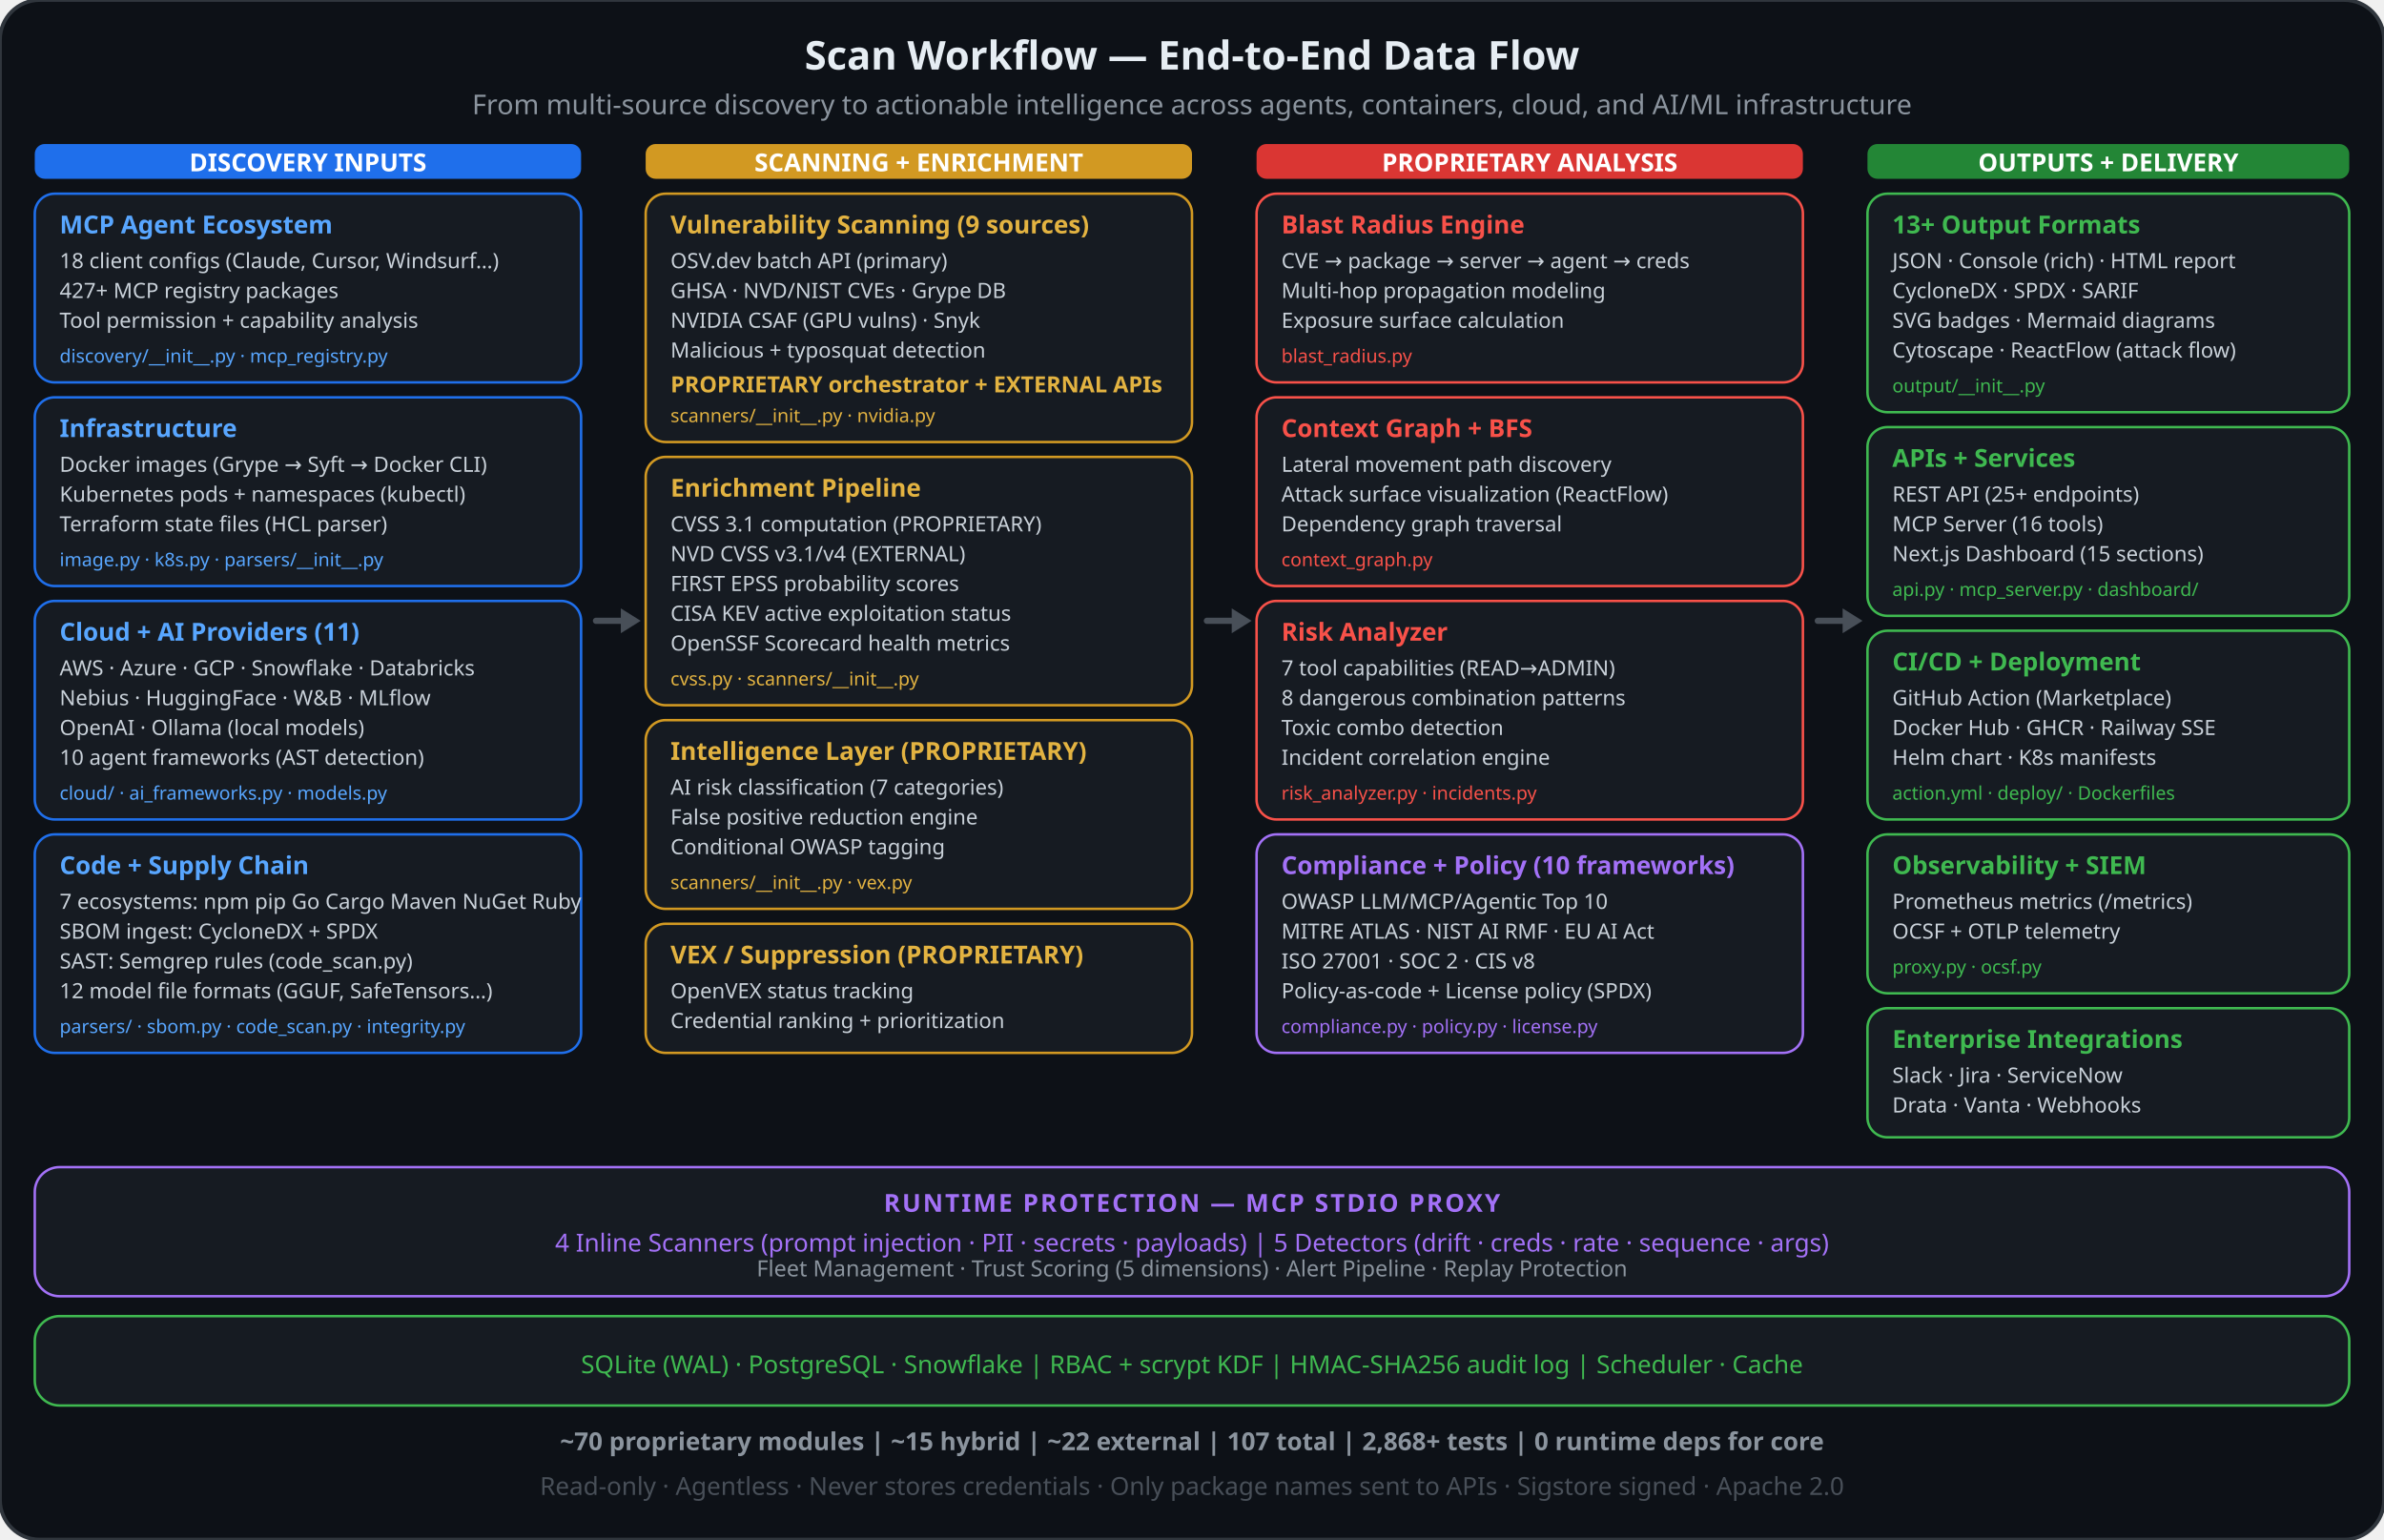
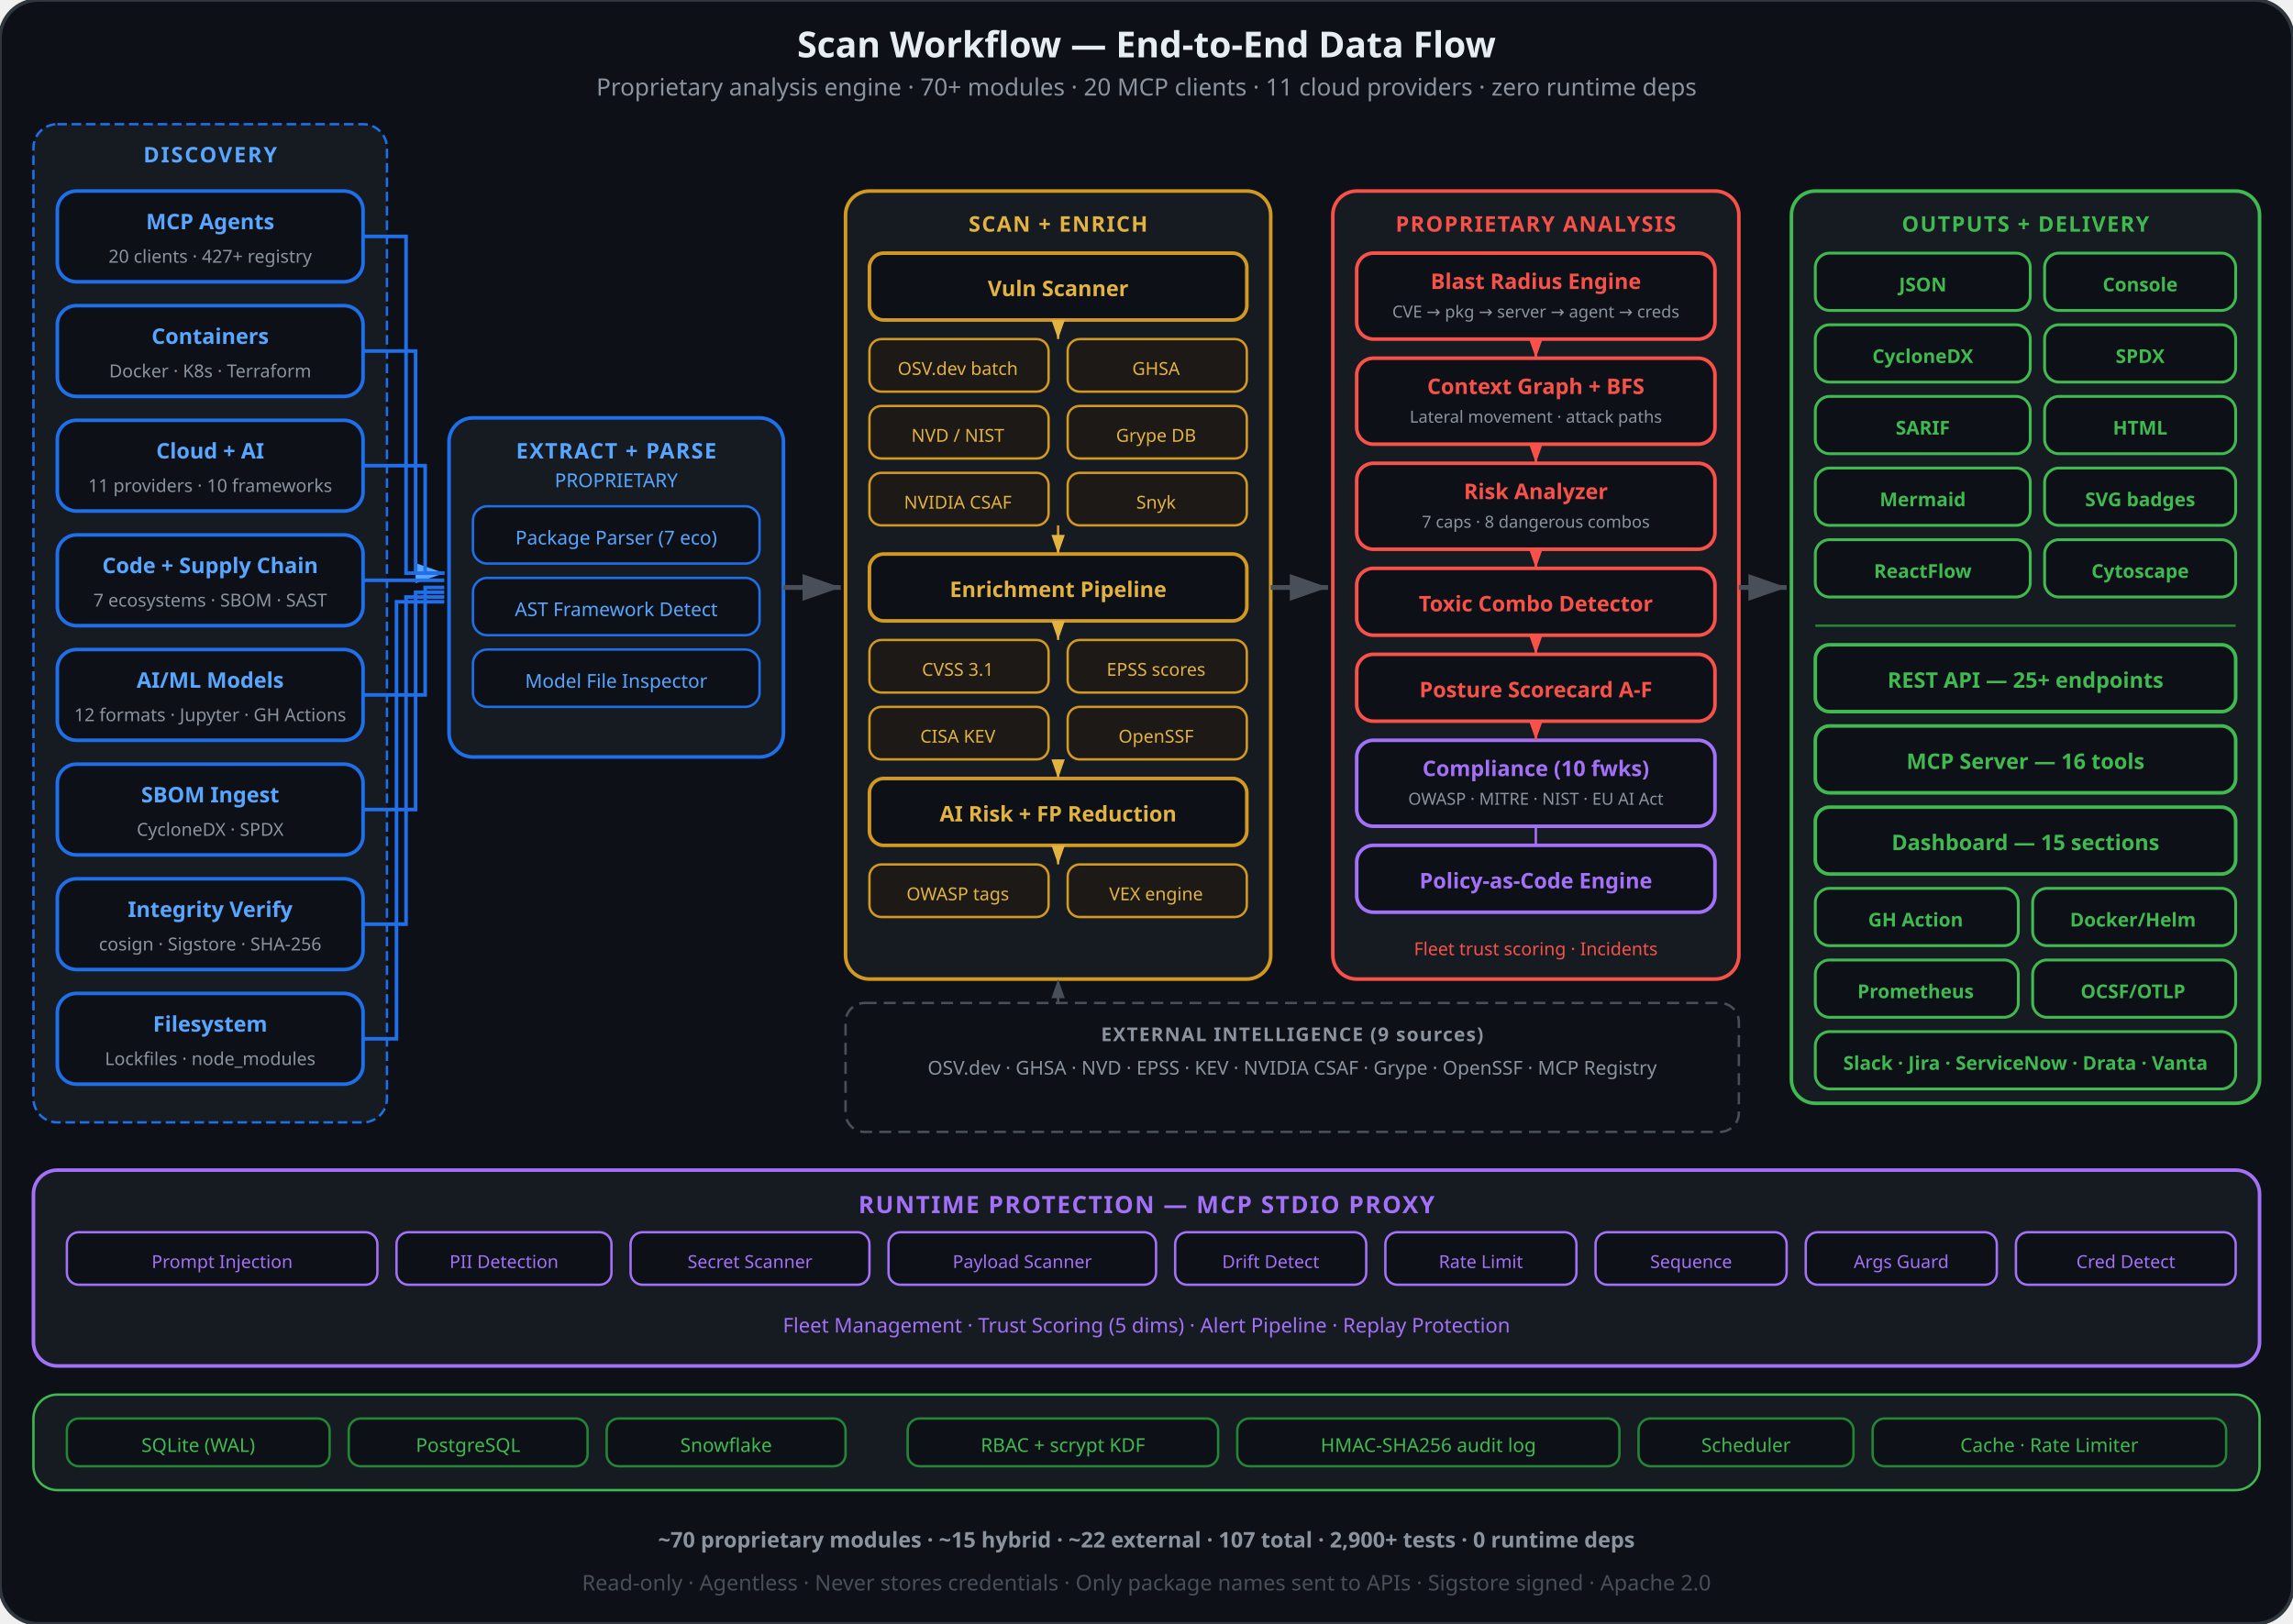
- <svg xmlns="http://www.w3.org/2000/svg" viewBox="0 0 960 620" fill="none">
-   <rect width="960" height="620" rx="16" fill="#0d1117" stroke="#30363d" stroke-width="1.5" />
-   <text x="480" y="28" text-anchor="middle" font-family="system-ui, sans-serif" font-size="16" font-weight="700" fill="#e6edf3">Scan Workflow — End-to-End Data Flow</text>
-   <text x="480" y="46" text-anchor="middle" font-family="system-ui, sans-serif" font-size="11" fill="#8b949e">From multi-source discovery to actionable intelligence across agents, containers, cloud, and AI/ML infrastructure</text>
-   <rect x="14" y="58" width="220" height="14" rx="4" fill="#1f6feb" />
-   <text x="124" y="69" text-anchor="middle" font-family="system-ui, sans-serif" font-size="10" font-weight="700" fill="#fff">DISCOVERY INPUTS</text>
-   <rect x="14" y="78" width="220" height="76" rx="8" fill="#161b22" stroke="#1f6feb" stroke-width="1" />
-   <text x="24" y="94" font-family="system-ui, sans-serif" font-size="10" font-weight="700" fill="#58a6ff">MCP Agent Ecosystem</text>
-   <text x="24" y="108" font-family="system-ui, sans-serif" font-size="8.5" fill="#c9d1d9">18 client configs (Claude, Cursor, Windsurf…)</text>
-   <text x="24" y="120" font-family="system-ui, sans-serif" font-size="8.5" fill="#c9d1d9">427+ MCP registry packages</text>
-   <text x="24" y="132" font-family="system-ui, sans-serif" font-size="8.5" fill="#c9d1d9">Tool permission + capability analysis</text>
-   <text x="24" y="146" font-family="system-ui, sans-serif" font-size="7.5" fill="#58a6ff">discovery/__init__.py · mcp_registry.py</text>
-   <rect x="14" y="160" width="220" height="76" rx="8" fill="#161b22" stroke="#1f6feb" stroke-width="1" />
-   <text x="24" y="176" font-family="system-ui, sans-serif" font-size="10" font-weight="700" fill="#58a6ff">Infrastructure</text>
-   <text x="24" y="190" font-family="system-ui, sans-serif" font-size="8.5" fill="#c9d1d9">Docker images (Grype → Syft → Docker CLI)</text>
-   <text x="24" y="202" font-family="system-ui, sans-serif" font-size="8.5" fill="#c9d1d9">Kubernetes pods + namespaces (kubectl)</text>
-   <text x="24" y="214" font-family="system-ui, sans-serif" font-size="8.5" fill="#c9d1d9">Terraform state files (HCL parser)</text>
-   <text x="24" y="228" font-family="system-ui, sans-serif" font-size="7.5" fill="#58a6ff">image.py · k8s.py · parsers/__init__.py</text>
-   <rect x="14" y="242" width="220" height="88" rx="8" fill="#161b22" stroke="#1f6feb" stroke-width="1" />
-   <text x="24" y="258" font-family="system-ui, sans-serif" font-size="10" font-weight="700" fill="#58a6ff">Cloud + AI Providers (11)</text>
-   <text x="24" y="272" font-family="system-ui, sans-serif" font-size="8.5" fill="#c9d1d9">AWS · Azure · GCP · Snowflake · Databricks</text>
-   <text x="24" y="284" font-family="system-ui, sans-serif" font-size="8.5" fill="#c9d1d9">Nebius · HuggingFace · W&amp;B · MLflow</text>
-   <text x="24" y="296" font-family="system-ui, sans-serif" font-size="8.5" fill="#c9d1d9">OpenAI · Ollama (local models)</text>
-   <text x="24" y="308" font-family="system-ui, sans-serif" font-size="8.5" fill="#c9d1d9">10 agent frameworks (AST detection)</text>
-   <text x="24" y="322" font-family="system-ui, sans-serif" font-size="7.5" fill="#58a6ff">cloud/ · ai_frameworks.py · models.py</text>
-   <rect x="14" y="336" width="220" height="88" rx="8" fill="#161b22" stroke="#1f6feb" stroke-width="1" />
-   <text x="24" y="352" font-family="system-ui, sans-serif" font-size="10" font-weight="700" fill="#58a6ff">Code + Supply Chain</text>
-   <text x="24" y="366" font-family="system-ui, sans-serif" font-size="8.5" fill="#c9d1d9">7 ecosystems: npm pip Go Cargo Maven NuGet Ruby</text>
-   <text x="24" y="378" font-family="system-ui, sans-serif" font-size="8.5" fill="#c9d1d9">SBOM ingest: CycloneDX + SPDX</text>
-   <text x="24" y="390" font-family="system-ui, sans-serif" font-size="8.5" fill="#c9d1d9">SAST: Semgrep rules (code_scan.py)</text>
-   <text x="24" y="402" font-family="system-ui, sans-serif" font-size="8.5" fill="#c9d1d9">12 model file formats (GGUF, SafeTensors…)</text>
-   <text x="24" y="416" font-family="system-ui, sans-serif" font-size="7.5" fill="#58a6ff">parsers/ · sbom.py · code_scan.py · integrity.py</text>
-   <path d="M240 250 L254 250" stroke="#484f58" stroke-width="2.5" stroke-linecap="round" />
-   <path d="M250 245 L258 250 L250 255" fill="#484f58" />
-   <rect x="260" y="58" width="220" height="14" rx="4" fill="#d29922" />
-   <text x="370" y="69" text-anchor="middle" font-family="system-ui, sans-serif" font-size="10" font-weight="700" fill="#fff">SCANNING + ENRICHMENT</text>
-   <rect x="260" y="78" width="220" height="100" rx="8" fill="#161b22" stroke="#d29922" stroke-width="1" />
-   <text x="270" y="94" font-family="system-ui, sans-serif" font-size="10" font-weight="700" fill="#e3b341">Vulnerability Scanning (9 sources)</text>
-   <text x="270" y="108" font-family="system-ui, sans-serif" font-size="8.5" fill="#c9d1d9">OSV.dev batch API (primary)</text>
-   <text x="270" y="120" font-family="system-ui, sans-serif" font-size="8.5" fill="#c9d1d9">GHSA · NVD/NIST CVEs · Grype DB</text>
-   <text x="270" y="132" font-family="system-ui, sans-serif" font-size="8.5" fill="#c9d1d9">NVIDIA CSAF (GPU vulns) · Snyk</text>
-   <text x="270" y="144" font-family="system-ui, sans-serif" font-size="8.5" fill="#c9d1d9">Malicious + typosquat detection</text>
-   <text x="270" y="158" font-family="system-ui, sans-serif" font-size="9" font-weight="600" fill="#e3b341">PROPRIETARY orchestrator + EXTERNAL APIs</text>
-   <text x="270" y="170" font-family="system-ui, sans-serif" font-size="7.5" fill="#e3b341">scanners/__init__.py · nvidia.py</text>
-   <rect x="260" y="184" width="220" height="100" rx="8" fill="#161b22" stroke="#d29922" stroke-width="1" />
-   <text x="270" y="200" font-family="system-ui, sans-serif" font-size="10" font-weight="700" fill="#e3b341">Enrichment Pipeline</text>
-   <text x="270" y="214" font-family="system-ui, sans-serif" font-size="8.5" fill="#c9d1d9">CVSS 3.1 computation (PROPRIETARY)</text>
-   <text x="270" y="226" font-family="system-ui, sans-serif" font-size="8.5" fill="#c9d1d9">NVD CVSS v3.1/v4 (EXTERNAL)</text>
-   <text x="270" y="238" font-family="system-ui, sans-serif" font-size="8.5" fill="#c9d1d9">FIRST EPSS probability scores</text>
-   <text x="270" y="250" font-family="system-ui, sans-serif" font-size="8.5" fill="#c9d1d9">CISA KEV active exploitation status</text>
-   <text x="270" y="262" font-family="system-ui, sans-serif" font-size="8.5" fill="#c9d1d9">OpenSSF Scorecard health metrics</text>
-   <text x="270" y="276" font-family="system-ui, sans-serif" font-size="7.5" fill="#e3b341">cvss.py · scanners/__init__.py</text>
-   <rect x="260" y="290" width="220" height="76" rx="8" fill="#161b22" stroke="#d29922" stroke-width="1" />
-   <text x="270" y="306" font-family="system-ui, sans-serif" font-size="10" font-weight="700" fill="#e3b341">Intelligence Layer (PROPRIETARY)</text>
-   <text x="270" y="320" font-family="system-ui, sans-serif" font-size="8.5" fill="#c9d1d9">AI risk classification (7 categories)</text>
-   <text x="270" y="332" font-family="system-ui, sans-serif" font-size="8.5" fill="#c9d1d9">False positive reduction engine</text>
-   <text x="270" y="344" font-family="system-ui, sans-serif" font-size="8.5" fill="#c9d1d9">Conditional OWASP tagging</text>
-   <text x="270" y="358" font-family="system-ui, sans-serif" font-size="7.5" fill="#e3b341">scanners/__init__.py · vex.py</text>
-   <rect x="260" y="372" width="220" height="52" rx="8" fill="#161b22" stroke="#d29922" stroke-width="1" />
-   <text x="270" y="388" font-family="system-ui, sans-serif" font-size="10" font-weight="700" fill="#e3b341">VEX / Suppression (PROPRIETARY)</text>
-   <text x="270" y="402" font-family="system-ui, sans-serif" font-size="8.5" fill="#c9d1d9">OpenVEX status tracking</text>
-   <text x="270" y="414" font-family="system-ui, sans-serif" font-size="8.5" fill="#c9d1d9">Credential ranking + prioritization</text>
-   <path d="M486 250 L500 250" stroke="#484f58" stroke-width="2.5" stroke-linecap="round" />
-   <path d="M496 245 L504 250 L496 255" fill="#484f58" />
-   <rect x="506" y="58" width="220" height="14" rx="4" fill="#da3633" />
-   <text x="616" y="69" text-anchor="middle" font-family="system-ui, sans-serif" font-size="10" font-weight="700" fill="#fff">PROPRIETARY ANALYSIS</text>
-   <rect x="506" y="78" width="220" height="76" rx="8" fill="#161b22" stroke="#f85149" stroke-width="1" />
-   <text x="516" y="94" font-family="system-ui, sans-serif" font-size="10" font-weight="700" fill="#f85149">Blast Radius Engine</text>
-   <text x="516" y="108" font-family="system-ui, sans-serif" font-size="8.5" fill="#c9d1d9">CVE → package → server → agent → creds</text>
-   <text x="516" y="120" font-family="system-ui, sans-serif" font-size="8.5" fill="#c9d1d9">Multi-hop propagation modeling</text>
-   <text x="516" y="132" font-family="system-ui, sans-serif" font-size="8.5" fill="#c9d1d9">Exposure surface calculation</text>
-   <text x="516" y="146" font-family="system-ui, sans-serif" font-size="7.5" fill="#f85149">blast_radius.py</text>
-   <rect x="506" y="160" width="220" height="76" rx="8" fill="#161b22" stroke="#f85149" stroke-width="1" />
-   <text x="516" y="176" font-family="system-ui, sans-serif" font-size="10" font-weight="700" fill="#f85149">Context Graph + BFS</text>
-   <text x="516" y="190" font-family="system-ui, sans-serif" font-size="8.5" fill="#c9d1d9">Lateral movement path discovery</text>
-   <text x="516" y="202" font-family="system-ui, sans-serif" font-size="8.5" fill="#c9d1d9">Attack surface visualization (ReactFlow)</text>
-   <text x="516" y="214" font-family="system-ui, sans-serif" font-size="8.5" fill="#c9d1d9">Dependency graph traversal</text>
-   <text x="516" y="228" font-family="system-ui, sans-serif" font-size="7.5" fill="#f85149">context_graph.py</text>
-   <rect x="506" y="242" width="220" height="88" rx="8" fill="#161b22" stroke="#f85149" stroke-width="1" />
-   <text x="516" y="258" font-family="system-ui, sans-serif" font-size="10" font-weight="700" fill="#f85149">Risk Analyzer</text>
-   <text x="516" y="272" font-family="system-ui, sans-serif" font-size="8.5" fill="#c9d1d9">7 tool capabilities (READ→ADMIN)</text>
-   <text x="516" y="284" font-family="system-ui, sans-serif" font-size="8.5" fill="#c9d1d9">8 dangerous combination patterns</text>
-   <text x="516" y="296" font-family="system-ui, sans-serif" font-size="8.5" fill="#c9d1d9">Toxic combo detection</text>
-   <text x="516" y="308" font-family="system-ui, sans-serif" font-size="8.5" fill="#c9d1d9">Incident correlation engine</text>
-   <text x="516" y="322" font-family="system-ui, sans-serif" font-size="7.5" fill="#f85149">risk_analyzer.py · incidents.py</text>
-   <rect x="506" y="336" width="220" height="88" rx="8" fill="#161b22" stroke="#a371f7" stroke-width="1" />
-   <text x="516" y="352" font-family="system-ui, sans-serif" font-size="10" font-weight="700" fill="#a371f7">Compliance + Policy (10 frameworks)</text>
-   <text x="516" y="366" font-family="system-ui, sans-serif" font-size="8.5" fill="#c9d1d9">OWASP LLM/MCP/Agentic Top 10</text>
-   <text x="516" y="378" font-family="system-ui, sans-serif" font-size="8.5" fill="#c9d1d9">MITRE ATLAS · NIST AI RMF · EU AI Act</text>
-   <text x="516" y="390" font-family="system-ui, sans-serif" font-size="8.5" fill="#c9d1d9">ISO 27001 · SOC 2 · CIS v8</text>
-   <text x="516" y="402" font-family="system-ui, sans-serif" font-size="8.5" fill="#c9d1d9">Policy-as-code + License policy (SPDX)</text>
-   <text x="516" y="416" font-family="system-ui, sans-serif" font-size="7.5" fill="#a371f7">compliance.py · policy.py · license.py</text>
-   <path d="M732 250 L746 250" stroke="#484f58" stroke-width="2.5" stroke-linecap="round" />
-   <path d="M742 245 L750 250 L742 255" fill="#484f58" />
-   <rect x="752" y="58" width="194" height="14" rx="4" fill="#238636" />
-   <text x="849" y="69" text-anchor="middle" font-family="system-ui, sans-serif" font-size="10" font-weight="700" fill="#fff">OUTPUTS + DELIVERY</text>
-   <rect x="752" y="78" width="194" height="88" rx="8" fill="#161b22" stroke="#3fb950" stroke-width="1" />
-   <text x="762" y="94" font-family="system-ui, sans-serif" font-size="10" font-weight="700" fill="#3fb950">13+ Output Formats</text>
-   <text x="762" y="108" font-family="system-ui, sans-serif" font-size="8.5" fill="#c9d1d9">JSON · Console (rich) · HTML report</text>
-   <text x="762" y="120" font-family="system-ui, sans-serif" font-size="8.5" fill="#c9d1d9">CycloneDX · SPDX · SARIF</text>
-   <text x="762" y="132" font-family="system-ui, sans-serif" font-size="8.5" fill="#c9d1d9">SVG badges · Mermaid diagrams</text>
-   <text x="762" y="144" font-family="system-ui, sans-serif" font-size="8.5" fill="#c9d1d9">Cytoscape · ReactFlow (attack flow)</text>
-   <text x="762" y="158" font-family="system-ui, sans-serif" font-size="7.5" fill="#3fb950">output/__init__.py</text>
-   <rect x="752" y="172" width="194" height="76" rx="8" fill="#161b22" stroke="#3fb950" stroke-width="1" />
-   <text x="762" y="188" font-family="system-ui, sans-serif" font-size="10" font-weight="700" fill="#3fb950">APIs + Services</text>
-   <text x="762" y="202" font-family="system-ui, sans-serif" font-size="8.5" fill="#c9d1d9">REST API (25+ endpoints)</text>
-   <text x="762" y="214" font-family="system-ui, sans-serif" font-size="8.5" fill="#c9d1d9">MCP Server (16 tools)</text>
-   <text x="762" y="226" font-family="system-ui, sans-serif" font-size="8.5" fill="#c9d1d9">Next.js Dashboard (15 sections)</text>
-   <text x="762" y="240" font-family="system-ui, sans-serif" font-size="7.5" fill="#3fb950">api.py · mcp_server.py · dashboard/</text>
-   <rect x="752" y="254" width="194" height="76" rx="8" fill="#161b22" stroke="#3fb950" stroke-width="1" />
-   <text x="762" y="270" font-family="system-ui, sans-serif" font-size="10" font-weight="700" fill="#3fb950">CI/CD + Deployment</text>
-   <text x="762" y="284" font-family="system-ui, sans-serif" font-size="8.5" fill="#c9d1d9">GitHub Action (Marketplace)</text>
-   <text x="762" y="296" font-family="system-ui, sans-serif" font-size="8.5" fill="#c9d1d9">Docker Hub · GHCR · Railway SSE</text>
-   <text x="762" y="308" font-family="system-ui, sans-serif" font-size="8.5" fill="#c9d1d9">Helm chart · K8s manifests</text>
-   <text x="762" y="322" font-family="system-ui, sans-serif" font-size="7.5" fill="#3fb950">action.yml · deploy/ · Dockerfiles</text>
-   <rect x="752" y="336" width="194" height="64" rx="8" fill="#161b22" stroke="#3fb950" stroke-width="1" />
-   <text x="762" y="352" font-family="system-ui, sans-serif" font-size="10" font-weight="700" fill="#3fb950">Observability + SIEM</text>
-   <text x="762" y="366" font-family="system-ui, sans-serif" font-size="8.5" fill="#c9d1d9">Prometheus metrics (/metrics)</text>
-   <text x="762" y="378" font-family="system-ui, sans-serif" font-size="8.5" fill="#c9d1d9">OCSF + OTLP telemetry</text>
-   <text x="762" y="392" font-family="system-ui, sans-serif" font-size="7.5" fill="#3fb950">proxy.py · ocsf.py</text>
-   <rect x="752" y="406" width="194" height="52" rx="8" fill="#161b22" stroke="#3fb950" stroke-width="1" />
-   <text x="762" y="422" font-family="system-ui, sans-serif" font-size="10" font-weight="700" fill="#3fb950">Enterprise Integrations</text>
-   <text x="762" y="436" font-family="system-ui, sans-serif" font-size="8.5" fill="#c9d1d9">Slack · Jira · ServiceNow</text>
-   <text x="762" y="448" font-family="system-ui, sans-serif" font-size="8.5" fill="#c9d1d9">Drata · Vanta · Webhooks</text>
-   <rect x="14" y="470" width="932" height="52" rx="10" fill="#161b22" stroke="#a371f7" stroke-width="1" />
-   <text x="480" y="488" text-anchor="middle" font-family="system-ui, sans-serif" font-size="10" font-weight="700" fill="#a371f7" letter-spacing="0.08em">RUNTIME PROTECTION — MCP STDIO PROXY</text>
-   <text x="480" y="504" text-anchor="middle" font-family="system-ui, sans-serif" font-size="10" fill="#a371f7">4 Inline Scanners (prompt injection · PII · secrets · payloads)  |  5 Detectors (drift · creds · rate · sequence · args)</text>
-   <text x="480" y="514" text-anchor="middle" font-family="system-ui, sans-serif" font-size="9" fill="#8b949e">Fleet Management · Trust Scoring (5 dimensions) · Alert Pipeline · Replay Protection</text>
-   <rect x="14" y="530" width="932" height="36" rx="10" fill="#161b22" stroke="#3fb950" stroke-width="1" />
-   <text x="480" y="553" text-anchor="middle" font-family="system-ui, sans-serif" font-size="10" fill="#3fb950">SQLite (WAL) · PostgreSQL · Snowflake  |  RBAC + scrypt KDF  |  HMAC-SHA256 audit log  |  Scheduler · Cache</text>
-   <text x="480" y="584" text-anchor="middle" font-family="system-ui, sans-serif" font-size="10" font-weight="600" fill="#8b949e">~70 proprietary modules  |  ~15 hybrid  |  ~22 external  |  107 total  |  2,868+ tests  |  0 runtime deps for core</text>
-   <text x="480" y="602" text-anchor="middle" font-family="system-ui, sans-serif" font-size="10" fill="#484f58">Read-only · Agentless · Never stores credentials · Only package names sent to APIs · Sigstore signed · Apache 2.0</text>
+ <svg xmlns="http://www.w3.org/2000/svg" viewBox="0 0 960 680" fill="none">
+   <defs>
+     <marker id="d-arrow-gray" viewBox="0 0 10 7" refX="10" refY="3.5" markerWidth="8" markerHeight="6" orient="auto-start-reverse">
+       <polygon points="0 0, 10 3.5, 0 7" fill="#484f58" />
+     </marker>
+     <marker id="d-arrow-blue" viewBox="0 0 10 7" refX="10" refY="3.5" markerWidth="8" markerHeight="6" orient="auto-start-reverse">
+       <polygon points="0 0, 10 3.5, 0 7" fill="#58a6ff" />
+     </marker>
+     <marker id="d-arrow-amber" viewBox="0 0 10 7" refX="10" refY="3.5" markerWidth="8" markerHeight="6" orient="auto-start-reverse">
+       <polygon points="0 0, 10 3.5, 0 7" fill="#e3b341" />
+     </marker>
+     <marker id="d-arrow-red" viewBox="0 0 10 7" refX="10" refY="3.5" markerWidth="8" markerHeight="6" orient="auto-start-reverse">
+       <polygon points="0 0, 10 3.5, 0 7" fill="#f85149" />
+     </marker>
+     <marker id="d-arrow-green" viewBox="0 0 10 7" refX="10" refY="3.5" markerWidth="8" markerHeight="6" orient="auto-start-reverse">
+       <polygon points="0 0, 10 3.5, 0 7" fill="#3fb950" />
+     </marker>
+   </defs>
+   <rect width="960" height="680" rx="16" fill="#0d1117" stroke="#30363d" stroke-width="1.5" />
+   <text x="480" y="24" text-anchor="middle" font-family="system-ui, sans-serif" font-size="15" font-weight="700" fill="#e6edf3">Scan Workflow — End-to-End Data Flow</text>
+   <text x="480" y="40" text-anchor="middle" font-family="system-ui, sans-serif" font-size="10" fill="#8b949e">Proprietary analysis engine · 70+ modules · 20 MCP clients · 11 cloud providers · zero runtime deps</text>
+   <rect x="14" y="52" width="148" height="418" rx="10" fill="#161b22" stroke="#1f6feb" stroke-width="1" stroke-dasharray="4 2" />
+   <text x="88" y="68" text-anchor="middle" font-family="system-ui, sans-serif" font-size="9" font-weight="700" fill="#58a6ff" letter-spacing="0.08em">DISCOVERY</text>
+   <rect x="24" y="80" width="128" height="38" rx="8" fill="#0d1117" stroke="#1f6feb" stroke-width="1.5" />
+   <text x="88" y="96" text-anchor="middle" font-family="system-ui, sans-serif" font-size="9" font-weight="700" fill="#58a6ff">MCP Agents</text>
+   <text x="88" y="110" text-anchor="middle" font-family="system-ui, sans-serif" font-size="7.5" fill="#8b949e">20 clients · 427+ registry</text>
+   <rect x="24" y="128" width="128" height="38" rx="8" fill="#0d1117" stroke="#1f6feb" stroke-width="1.5" />
+   <text x="88" y="144" text-anchor="middle" font-family="system-ui, sans-serif" font-size="9" font-weight="700" fill="#58a6ff">Containers</text>
+   <text x="88" y="158" text-anchor="middle" font-family="system-ui, sans-serif" font-size="7.5" fill="#8b949e">Docker · K8s · Terraform</text>
+   <rect x="24" y="176" width="128" height="38" rx="8" fill="#0d1117" stroke="#1f6feb" stroke-width="1.5" />
+   <text x="88" y="192" text-anchor="middle" font-family="system-ui, sans-serif" font-size="9" font-weight="700" fill="#58a6ff">Cloud + AI</text>
+   <text x="88" y="206" text-anchor="middle" font-family="system-ui, sans-serif" font-size="7.5" fill="#8b949e">11 providers · 10 frameworks</text>
+   <rect x="24" y="224" width="128" height="38" rx="8" fill="#0d1117" stroke="#1f6feb" stroke-width="1.5" />
+   <text x="88" y="240" text-anchor="middle" font-family="system-ui, sans-serif" font-size="9" font-weight="700" fill="#58a6ff">Code + Supply Chain</text>
+   <text x="88" y="254" text-anchor="middle" font-family="system-ui, sans-serif" font-size="7.5" fill="#8b949e">7 ecosystems · SBOM · SAST</text>
+   <rect x="24" y="272" width="128" height="38" rx="8" fill="#0d1117" stroke="#1f6feb" stroke-width="1.5" />
+   <text x="88" y="288" text-anchor="middle" font-family="system-ui, sans-serif" font-size="9" font-weight="700" fill="#58a6ff">AI/ML Models</text>
+   <text x="88" y="302" text-anchor="middle" font-family="system-ui, sans-serif" font-size="7.5" fill="#8b949e">12 formats · Jupyter · GH Actions</text>
+   <rect x="24" y="320" width="128" height="38" rx="8" fill="#0d1117" stroke="#1f6feb" stroke-width="1.5" />
+   <text x="88" y="336" text-anchor="middle" font-family="system-ui, sans-serif" font-size="9" font-weight="700" fill="#58a6ff">SBOM Ingest</text>
+   <text x="88" y="350" text-anchor="middle" font-family="system-ui, sans-serif" font-size="7.5" fill="#8b949e">CycloneDX · SPDX</text>
+   <rect x="24" y="368" width="128" height="38" rx="8" fill="#0d1117" stroke="#1f6feb" stroke-width="1.5" />
+   <text x="88" y="384" text-anchor="middle" font-family="system-ui, sans-serif" font-size="9" font-weight="700" fill="#58a6ff">Integrity Verify</text>
+   <text x="88" y="398" text-anchor="middle" font-family="system-ui, sans-serif" font-size="7.5" fill="#8b949e">cosign · Sigstore · SHA-256</text>
+   <rect x="24" y="416" width="128" height="38" rx="8" fill="#0d1117" stroke="#1f6feb" stroke-width="1.5" />
+   <text x="88" y="432" text-anchor="middle" font-family="system-ui, sans-serif" font-size="9" font-weight="700" fill="#58a6ff">Filesystem</text>
+   <text x="88" y="446" text-anchor="middle" font-family="system-ui, sans-serif" font-size="7.5" fill="#8b949e">Lockfiles · node_modules</text>
+   <path d="M152 99 L170 99 L170 240 L186 240" stroke="#1f6feb" stroke-width="1.5" fill="none" marker-end="url(#d-arrow-blue)" />
+   <path d="M152 147 L174 147 L174 240 L186 240" stroke="#1f6feb" stroke-width="1.5" fill="none" />
+   <path d="M152 195 L178 195 L178 240 L186 240" stroke="#1f6feb" stroke-width="1.5" fill="none" />
+   <path d="M152 243 L186 243" stroke="#1f6feb" stroke-width="1.5" fill="none" />
+   <path d="M152 291 L178 291 L178 246 L186 246" stroke="#1f6feb" stroke-width="1.5" fill="none" />
+   <path d="M152 339 L174 339 L174 248 L186 248" stroke="#1f6feb" stroke-width="1.5" fill="none" />
+   <path d="M152 387 L170 387 L170 250 L186 250" stroke="#1f6feb" stroke-width="1.5" fill="none" />
+   <path d="M152 435 L166 435 L166 252 L186 252" stroke="#1f6feb" stroke-width="1.5" fill="none" />
+   <rect x="188" y="175" width="140" height="142" rx="10" fill="#161b22" stroke="#1f6feb" stroke-width="1.5" />
+   <text x="258" y="192" text-anchor="middle" font-family="system-ui, sans-serif" font-size="9" font-weight="700" fill="#58a6ff" letter-spacing="0.06em">EXTRACT + PARSE</text>
+   <text x="258" y="204" text-anchor="middle" font-family="system-ui, sans-serif" font-size="8" fill="#58a6ff">PROPRIETARY</text>
+   <rect x="198" y="212" width="120" height="24" rx="6" fill="#0d1117" stroke="#1f6feb" stroke-width="1" />
+   <text x="258" y="228" text-anchor="middle" font-family="system-ui, sans-serif" font-size="8" fill="#58a6ff">Package Parser (7 eco)</text>
+   <rect x="198" y="242" width="120" height="24" rx="6" fill="#0d1117" stroke="#1f6feb" stroke-width="1" />
+   <text x="258" y="258" text-anchor="middle" font-family="system-ui, sans-serif" font-size="8" fill="#58a6ff">AST Framework Detect</text>
+   <rect x="198" y="272" width="120" height="24" rx="6" fill="#0d1117" stroke="#1f6feb" stroke-width="1" />
+   <text x="258" y="288" text-anchor="middle" font-family="system-ui, sans-serif" font-size="8" fill="#58a6ff">Model File Inspector</text>
+   <path d="M328 246 L352 246" stroke="#484f58" stroke-width="2" fill="none" marker-end="url(#d-arrow-gray)" />
+   <rect x="354" y="80" width="178" height="330" rx="10" fill="#161b22" stroke="#d29922" stroke-width="1.5" />
+   <text x="443" y="97" text-anchor="middle" font-family="system-ui, sans-serif" font-size="9" font-weight="700" fill="#e3b341" letter-spacing="0.06em">SCAN + ENRICH</text>
+   <rect x="364" y="106" width="158" height="28" rx="6" fill="#0d1117" stroke="#d29922" stroke-width="1.5" />
+   <text x="443" y="124" text-anchor="middle" font-family="system-ui, sans-serif" font-size="9" font-weight="700" fill="#e3b341">Vuln Scanner</text>
+   <rect x="364" y="142" width="75" height="22" rx="5" fill="#1c1917" stroke="#d29922" stroke-width="1" />
+   <text x="401" y="157" text-anchor="middle" font-family="system-ui, sans-serif" font-size="7.5" fill="#e3b341">OSV.dev batch</text>
+   <rect x="447" y="142" width="75" height="22" rx="5" fill="#1c1917" stroke="#d29922" stroke-width="1" />
+   <text x="484" y="157" text-anchor="middle" font-family="system-ui, sans-serif" font-size="7.5" fill="#e3b341">GHSA</text>
+   <rect x="364" y="170" width="75" height="22" rx="5" fill="#1c1917" stroke="#d29922" stroke-width="1" />
+   <text x="401" y="185" text-anchor="middle" font-family="system-ui, sans-serif" font-size="7.5" fill="#e3b341">NVD / NIST</text>
+   <rect x="447" y="170" width="75" height="22" rx="5" fill="#1c1917" stroke="#d29922" stroke-width="1" />
+   <text x="484" y="185" text-anchor="middle" font-family="system-ui, sans-serif" font-size="7.5" fill="#e3b341">Grype DB</text>
+   <rect x="364" y="198" width="75" height="22" rx="5" fill="#1c1917" stroke="#d29922" stroke-width="1" />
+   <text x="401" y="213" text-anchor="middle" font-family="system-ui, sans-serif" font-size="7.5" fill="#e3b341">NVIDIA CSAF</text>
+   <rect x="447" y="198" width="75" height="22" rx="5" fill="#1c1917" stroke="#d29922" stroke-width="1" />
+   <text x="484" y="213" text-anchor="middle" font-family="system-ui, sans-serif" font-size="7.5" fill="#e3b341">Snyk</text>
+   <rect x="364" y="232" width="158" height="28" rx="6" fill="#0d1117" stroke="#d29922" stroke-width="1.5" />
+   <text x="443" y="250" text-anchor="middle" font-family="system-ui, sans-serif" font-size="9" font-weight="700" fill="#e3b341">Enrichment Pipeline</text>
+   <rect x="364" y="268" width="75" height="22" rx="5" fill="#1c1917" stroke="#d29922" stroke-width="1" />
+   <text x="401" y="283" text-anchor="middle" font-family="system-ui, sans-serif" font-size="7.5" fill="#e3b341">CVSS 3.1</text>
+   <rect x="447" y="268" width="75" height="22" rx="5" fill="#1c1917" stroke="#d29922" stroke-width="1" />
+   <text x="484" y="283" text-anchor="middle" font-family="system-ui, sans-serif" font-size="7.5" fill="#e3b341">EPSS scores</text>
+   <rect x="364" y="296" width="75" height="22" rx="5" fill="#1c1917" stroke="#d29922" stroke-width="1" />
+   <text x="401" y="311" text-anchor="middle" font-family="system-ui, sans-serif" font-size="7.5" fill="#e3b341">CISA KEV</text>
+   <rect x="447" y="296" width="75" height="22" rx="5" fill="#1c1917" stroke="#d29922" stroke-width="1" />
+   <text x="484" y="311" text-anchor="middle" font-family="system-ui, sans-serif" font-size="7.5" fill="#e3b341">OpenSSF</text>
+   <rect x="364" y="326" width="158" height="28" rx="6" fill="#0d1117" stroke="#d29922" stroke-width="1.5" />
+   <text x="443" y="344" text-anchor="middle" font-family="system-ui, sans-serif" font-size="9" font-weight="700" fill="#e3b341">AI Risk + FP Reduction</text>
+   <rect x="364" y="362" width="75" height="22" rx="5" fill="#1c1917" stroke="#d29922" stroke-width="1" />
+   <text x="401" y="377" text-anchor="middle" font-family="system-ui, sans-serif" font-size="7.5" fill="#e3b341">OWASP tags</text>
+   <rect x="447" y="362" width="75" height="22" rx="5" fill="#1c1917" stroke="#d29922" stroke-width="1" />
+   <text x="484" y="377" text-anchor="middle" font-family="system-ui, sans-serif" font-size="7.5" fill="#e3b341">VEX engine</text>
+   <line x1="443" y1="134" x2="443" y2="142" stroke="#d29922" stroke-width="1" marker-end="url(#d-arrow-amber)" />
+   <line x1="443" y1="220" x2="443" y2="232" stroke="#d29922" stroke-width="1" marker-end="url(#d-arrow-amber)" />
+   <line x1="443" y1="260" x2="443" y2="268" stroke="#d29922" stroke-width="1" marker-end="url(#d-arrow-amber)" />
+   <line x1="443" y1="318" x2="443" y2="326" stroke="#d29922" stroke-width="1" marker-end="url(#d-arrow-amber)" />
+   <line x1="443" y1="354" x2="443" y2="362" stroke="#d29922" stroke-width="1" marker-end="url(#d-arrow-amber)" />
+   <path d="M532 246 L556 246" stroke="#484f58" stroke-width="2" fill="none" marker-end="url(#d-arrow-gray)" />
+   <rect x="558" y="80" width="170" height="330" rx="10" fill="#161b22" stroke="#f85149" stroke-width="1.5" />
+   <text x="643" y="97" text-anchor="middle" font-family="system-ui, sans-serif" font-size="9" font-weight="700" fill="#f85149" letter-spacing="0.06em">PROPRIETARY ANALYSIS</text>
+   <rect x="568" y="106" width="150" height="36" rx="7" fill="#0d1117" stroke="#f85149" stroke-width="1.5" />
+   <text x="643" y="121" text-anchor="middle" font-family="system-ui, sans-serif" font-size="9" font-weight="700" fill="#f85149">Blast Radius Engine</text>
+   <text x="643" y="133" text-anchor="middle" font-family="system-ui, sans-serif" font-size="7" fill="#8b949e">CVE → pkg → server → agent → creds</text>
+   <rect x="568" y="150" width="150" height="36" rx="7" fill="#0d1117" stroke="#f85149" stroke-width="1.5" />
+   <text x="643" y="165" text-anchor="middle" font-family="system-ui, sans-serif" font-size="9" font-weight="700" fill="#f85149">Context Graph + BFS</text>
+   <text x="643" y="177" text-anchor="middle" font-family="system-ui, sans-serif" font-size="7" fill="#8b949e">Lateral movement · attack paths</text>
+   <rect x="568" y="194" width="150" height="36" rx="7" fill="#0d1117" stroke="#f85149" stroke-width="1.5" />
+   <text x="643" y="209" text-anchor="middle" font-family="system-ui, sans-serif" font-size="9" font-weight="700" fill="#f85149">Risk Analyzer</text>
+   <text x="643" y="221" text-anchor="middle" font-family="system-ui, sans-serif" font-size="7" fill="#8b949e">7 caps · 8 dangerous combos</text>
+   <rect x="568" y="238" width="150" height="28" rx="7" fill="#0d1117" stroke="#f85149" stroke-width="1.5" />
+   <text x="643" y="256" text-anchor="middle" font-family="system-ui, sans-serif" font-size="9" font-weight="700" fill="#f85149">Toxic Combo Detector</text>
+   <rect x="568" y="274" width="150" height="28" rx="7" fill="#0d1117" stroke="#f85149" stroke-width="1.5" />
+   <text x="643" y="292" text-anchor="middle" font-family="system-ui, sans-serif" font-size="9" font-weight="700" fill="#f85149">Posture Scorecard A-F</text>
+   <rect x="568" y="310" width="150" height="36" rx="7" fill="#0d1117" stroke="#a371f7" stroke-width="1.5" />
+   <text x="643" y="325" text-anchor="middle" font-family="system-ui, sans-serif" font-size="9" font-weight="700" fill="#a371f7">Compliance (10 fwks)</text>
+   <text x="643" y="337" text-anchor="middle" font-family="system-ui, sans-serif" font-size="7" fill="#8b949e">OWASP · MITRE · NIST · EU AI Act</text>
+   <rect x="568" y="354" width="150" height="28" rx="7" fill="#0d1117" stroke="#a371f7" stroke-width="1.5" />
+   <text x="643" y="372" text-anchor="middle" font-family="system-ui, sans-serif" font-size="9" font-weight="700" fill="#a371f7">Policy-as-Code Engine</text>
+   <text x="643" y="400" text-anchor="middle" font-family="system-ui, sans-serif" font-size="7.5" fill="#f85149">Fleet trust scoring · Incidents</text>
+   <line x1="643" y1="142" x2="643" y2="150" stroke="#f85149" stroke-width="1" marker-end="url(#d-arrow-red)" />
+   <line x1="643" y1="186" x2="643" y2="194" stroke="#f85149" stroke-width="1" marker-end="url(#d-arrow-red)" />
+   <line x1="643" y1="230" x2="643" y2="238" stroke="#f85149" stroke-width="1" marker-end="url(#d-arrow-red)" />
+   <line x1="643" y1="266" x2="643" y2="274" stroke="#f85149" stroke-width="1" marker-end="url(#d-arrow-red)" />
+   <line x1="643" y1="302" x2="643" y2="310" stroke="#f85149" stroke-width="1" marker-end="url(#d-arrow-red)" />
+   <line x1="643" y1="346" x2="643" y2="354" stroke="#a371f7" stroke-width="1" />
+   <path d="M728 246 L748 246" stroke="#484f58" stroke-width="2" fill="none" marker-end="url(#d-arrow-gray)" />
+   <rect x="750" y="80" width="196" height="382" rx="10" fill="#161b22" stroke="#3fb950" stroke-width="1.5" />
+   <text x="848" y="97" text-anchor="middle" font-family="system-ui, sans-serif" font-size="9" font-weight="700" fill="#3fb950" letter-spacing="0.06em">OUTPUTS + DELIVERY</text>
+   <rect x="760" y="106" width="90" height="24" rx="6" fill="#0d1117" stroke="#3fb950" stroke-width="1.2" />
+   <text x="805" y="122" text-anchor="middle" font-family="system-ui, sans-serif" font-size="8" font-weight="600" fill="#3fb950">JSON</text>
+   <rect x="856" y="106" width="80" height="24" rx="6" fill="#0d1117" stroke="#3fb950" stroke-width="1.2" />
+   <text x="896" y="122" text-anchor="middle" font-family="system-ui, sans-serif" font-size="8" font-weight="600" fill="#3fb950">Console</text>
+   <rect x="760" y="136" width="90" height="24" rx="6" fill="#0d1117" stroke="#3fb950" stroke-width="1.2" />
+   <text x="805" y="152" text-anchor="middle" font-family="system-ui, sans-serif" font-size="8" font-weight="600" fill="#3fb950">CycloneDX</text>
+   <rect x="856" y="136" width="80" height="24" rx="6" fill="#0d1117" stroke="#3fb950" stroke-width="1.2" />
+   <text x="896" y="152" text-anchor="middle" font-family="system-ui, sans-serif" font-size="8" font-weight="600" fill="#3fb950">SPDX</text>
+   <rect x="760" y="166" width="90" height="24" rx="6" fill="#0d1117" stroke="#3fb950" stroke-width="1.2" />
+   <text x="805" y="182" text-anchor="middle" font-family="system-ui, sans-serif" font-size="8" font-weight="600" fill="#3fb950">SARIF</text>
+   <rect x="856" y="166" width="80" height="24" rx="6" fill="#0d1117" stroke="#3fb950" stroke-width="1.2" />
+   <text x="896" y="182" text-anchor="middle" font-family="system-ui, sans-serif" font-size="8" font-weight="600" fill="#3fb950">HTML</text>
+   <rect x="760" y="196" width="90" height="24" rx="6" fill="#0d1117" stroke="#3fb950" stroke-width="1.2" />
+   <text x="805" y="212" text-anchor="middle" font-family="system-ui, sans-serif" font-size="8" font-weight="600" fill="#3fb950">Mermaid</text>
+   <rect x="856" y="196" width="80" height="24" rx="6" fill="#0d1117" stroke="#3fb950" stroke-width="1.2" />
+   <text x="896" y="212" text-anchor="middle" font-family="system-ui, sans-serif" font-size="8" font-weight="600" fill="#3fb950">SVG badges</text>
+   <rect x="760" y="226" width="90" height="24" rx="6" fill="#0d1117" stroke="#3fb950" stroke-width="1.2" />
+   <text x="805" y="242" text-anchor="middle" font-family="system-ui, sans-serif" font-size="8" font-weight="600" fill="#3fb950">ReactFlow</text>
+   <rect x="856" y="226" width="80" height="24" rx="6" fill="#0d1117" stroke="#3fb950" stroke-width="1.2" />
+   <text x="896" y="242" text-anchor="middle" font-family="system-ui, sans-serif" font-size="8" font-weight="600" fill="#3fb950">Cytoscape</text>
+   <line x1="760" y1="262" x2="936" y2="262" stroke="#238636" stroke-width="1" />
+   <rect x="760" y="270" width="176" height="28" rx="6" fill="#0d1117" stroke="#3fb950" stroke-width="1.5" />
+   <text x="848" y="288" text-anchor="middle" font-family="system-ui, sans-serif" font-size="9" font-weight="700" fill="#3fb950">REST API — 25+ endpoints</text>
+   <rect x="760" y="304" width="176" height="28" rx="6" fill="#0d1117" stroke="#3fb950" stroke-width="1.5" />
+   <text x="848" y="322" text-anchor="middle" font-family="system-ui, sans-serif" font-size="9" font-weight="700" fill="#3fb950">MCP Server — 16 tools</text>
+   <rect x="760" y="338" width="176" height="28" rx="6" fill="#0d1117" stroke="#3fb950" stroke-width="1.5" />
+   <text x="848" y="356" text-anchor="middle" font-family="system-ui, sans-serif" font-size="9" font-weight="700" fill="#3fb950">Dashboard — 15 sections</text>
+   <rect x="760" y="372" width="85" height="24" rx="6" fill="#0d1117" stroke="#3fb950" stroke-width="1.2" />
+   <text x="802" y="388" text-anchor="middle" font-family="system-ui, sans-serif" font-size="8" font-weight="600" fill="#3fb950">GH Action</text>
+   <rect x="851" y="372" width="85" height="24" rx="6" fill="#0d1117" stroke="#3fb950" stroke-width="1.2" />
+   <text x="893" y="388" text-anchor="middle" font-family="system-ui, sans-serif" font-size="8" font-weight="600" fill="#3fb950">Docker/Helm</text>
+   <rect x="760" y="402" width="85" height="24" rx="6" fill="#0d1117" stroke="#3fb950" stroke-width="1.2" />
+   <text x="802" y="418" text-anchor="middle" font-family="system-ui, sans-serif" font-size="8" font-weight="600" fill="#3fb950">Prometheus</text>
+   <rect x="851" y="402" width="85" height="24" rx="6" fill="#0d1117" stroke="#3fb950" stroke-width="1.2" />
+   <text x="893" y="418" text-anchor="middle" font-family="system-ui, sans-serif" font-size="8" font-weight="600" fill="#3fb950">OCSF/OTLP</text>
+   <rect x="760" y="432" width="176" height="24" rx="6" fill="#0d1117" stroke="#3fb950" stroke-width="1.2" />
+   <text x="848" y="448" text-anchor="middle" font-family="system-ui, sans-serif" font-size="8" font-weight="600" fill="#3fb950">Slack · Jira · ServiceNow · Drata · Vanta</text>
+   <rect x="354" y="420" width="374" height="54" rx="8" fill="#0d1117" stroke="#484f58" stroke-width="1" stroke-dasharray="5 3" />
+   <text x="541" y="436" text-anchor="middle" font-family="system-ui, sans-serif" font-size="8" font-weight="700" fill="#8b949e" letter-spacing="0.06em">EXTERNAL INTELLIGENCE (9 sources)</text>
+   <text x="541" y="450" text-anchor="middle" font-family="system-ui, sans-serif" font-size="8" fill="#8b949e">OSV.dev · GHSA · NVD · EPSS · KEV · NVIDIA CSAF · Grype · OpenSSF · MCP Registry</text>
+   <path d="M443 420 L443 410" stroke="#484f58" stroke-width="1" stroke-dasharray="3 2" marker-end="url(#d-arrow-gray)" />
+   <rect x="14" y="490" width="932" height="82" rx="10" fill="#161b22" stroke="#a371f7" stroke-width="1.5" />
+   <text x="480" y="508" text-anchor="middle" font-family="system-ui, sans-serif" font-size="10" font-weight="700" fill="#a371f7" letter-spacing="0.06em">RUNTIME PROTECTION — MCP STDIO PROXY</text>
+   <rect x="28" y="516" width="130" height="22" rx="5" fill="#0d1117" stroke="#a371f7" stroke-width="1" />
+   <text x="93" y="531" text-anchor="middle" font-family="system-ui, sans-serif" font-size="7.5" fill="#a371f7">Prompt Injection</text>
+   <rect x="166" y="516" width="90" height="22" rx="5" fill="#0d1117" stroke="#a371f7" stroke-width="1" />
+   <text x="211" y="531" text-anchor="middle" font-family="system-ui, sans-serif" font-size="7.5" fill="#a371f7">PII Detection</text>
+   <rect x="264" y="516" width="100" height="22" rx="5" fill="#0d1117" stroke="#a371f7" stroke-width="1" />
+   <text x="314" y="531" text-anchor="middle" font-family="system-ui, sans-serif" font-size="7.5" fill="#a371f7">Secret Scanner</text>
+   <rect x="372" y="516" width="112" height="22" rx="5" fill="#0d1117" stroke="#a371f7" stroke-width="1" />
+   <text x="428" y="531" text-anchor="middle" font-family="system-ui, sans-serif" font-size="7.5" fill="#a371f7">Payload Scanner</text>
+   <rect x="492" y="516" width="80" height="22" rx="5" fill="#0d1117" stroke="#a371f7" stroke-width="1" />
+   <text x="532" y="531" text-anchor="middle" font-family="system-ui, sans-serif" font-size="7.5" fill="#a371f7">Drift Detect</text>
+   <rect x="580" y="516" width="80" height="22" rx="5" fill="#0d1117" stroke="#a371f7" stroke-width="1" />
+   <text x="620" y="531" text-anchor="middle" font-family="system-ui, sans-serif" font-size="7.5" fill="#a371f7">Rate Limit</text>
+   <rect x="668" y="516" width="80" height="22" rx="5" fill="#0d1117" stroke="#a371f7" stroke-width="1" />
+   <text x="708" y="531" text-anchor="middle" font-family="system-ui, sans-serif" font-size="7.5" fill="#a371f7">Sequence</text>
+   <rect x="756" y="516" width="80" height="22" rx="5" fill="#0d1117" stroke="#a371f7" stroke-width="1" />
+   <text x="796" y="531" text-anchor="middle" font-family="system-ui, sans-serif" font-size="7.5" fill="#a371f7">Args Guard</text>
+   <rect x="844" y="516" width="92" height="22" rx="5" fill="#0d1117" stroke="#a371f7" stroke-width="1" />
+   <text x="890" y="531" text-anchor="middle" font-family="system-ui, sans-serif" font-size="7.5" fill="#a371f7">Cred Detect</text>
+   <text x="480" y="558" text-anchor="middle" font-family="system-ui, sans-serif" font-size="8.5" fill="#a371f7">Fleet Management · Trust Scoring (5 dims) · Alert Pipeline · Replay Protection</text>
+   <rect x="14" y="584" width="932" height="40" rx="10" fill="#161b22" stroke="#3fb950" stroke-width="1" />
+   <rect x="28" y="594" width="110" height="20" rx="5" fill="#0d1117" stroke="#238636" stroke-width="1" />
+   <text x="83" y="608" text-anchor="middle" font-family="system-ui, sans-serif" font-size="8" fill="#3fb950">SQLite (WAL)</text>
+   <rect x="146" y="594" width="100" height="20" rx="5" fill="#0d1117" stroke="#238636" stroke-width="1" />
+   <text x="196" y="608" text-anchor="middle" font-family="system-ui, sans-serif" font-size="8" fill="#3fb950">PostgreSQL</text>
+   <rect x="254" y="594" width="100" height="20" rx="5" fill="#0d1117" stroke="#238636" stroke-width="1" />
+   <text x="304" y="608" text-anchor="middle" font-family="system-ui, sans-serif" font-size="8" fill="#3fb950">Snowflake</text>
+   <rect x="380" y="594" width="130" height="20" rx="5" fill="#0d1117" stroke="#238636" stroke-width="1" />
+   <text x="445" y="608" text-anchor="middle" font-family="system-ui, sans-serif" font-size="8" fill="#3fb950">RBAC + scrypt KDF</text>
+   <rect x="518" y="594" width="160" height="20" rx="5" fill="#0d1117" stroke="#238636" stroke-width="1" />
+   <text x="598" y="608" text-anchor="middle" font-family="system-ui, sans-serif" font-size="8" fill="#3fb950">HMAC-SHA256 audit log</text>
+   <rect x="686" y="594" width="90" height="20" rx="5" fill="#0d1117" stroke="#238636" stroke-width="1" />
+   <text x="731" y="608" text-anchor="middle" font-family="system-ui, sans-serif" font-size="8" fill="#3fb950">Scheduler</text>
+   <rect x="784" y="594" width="148" height="20" rx="5" fill="#0d1117" stroke="#238636" stroke-width="1" />
+   <text x="858" y="608" text-anchor="middle" font-family="system-ui, sans-serif" font-size="8" fill="#3fb950">Cache · Rate Limiter</text>
+   <text x="480" y="648" text-anchor="middle" font-family="system-ui, sans-serif" font-size="9" font-weight="600" fill="#8b949e">~70 proprietary modules · ~15 hybrid · ~22 external · 107 total · 2,900+ tests · 0 runtime deps</text>
+   <text x="480" y="666" text-anchor="middle" font-family="system-ui, sans-serif" font-size="9" fill="#484f58">Read-only · Agentless · Never stores credentials · Only package names sent to APIs · Sigstore signed · Apache 2.0</text>
</svg>
